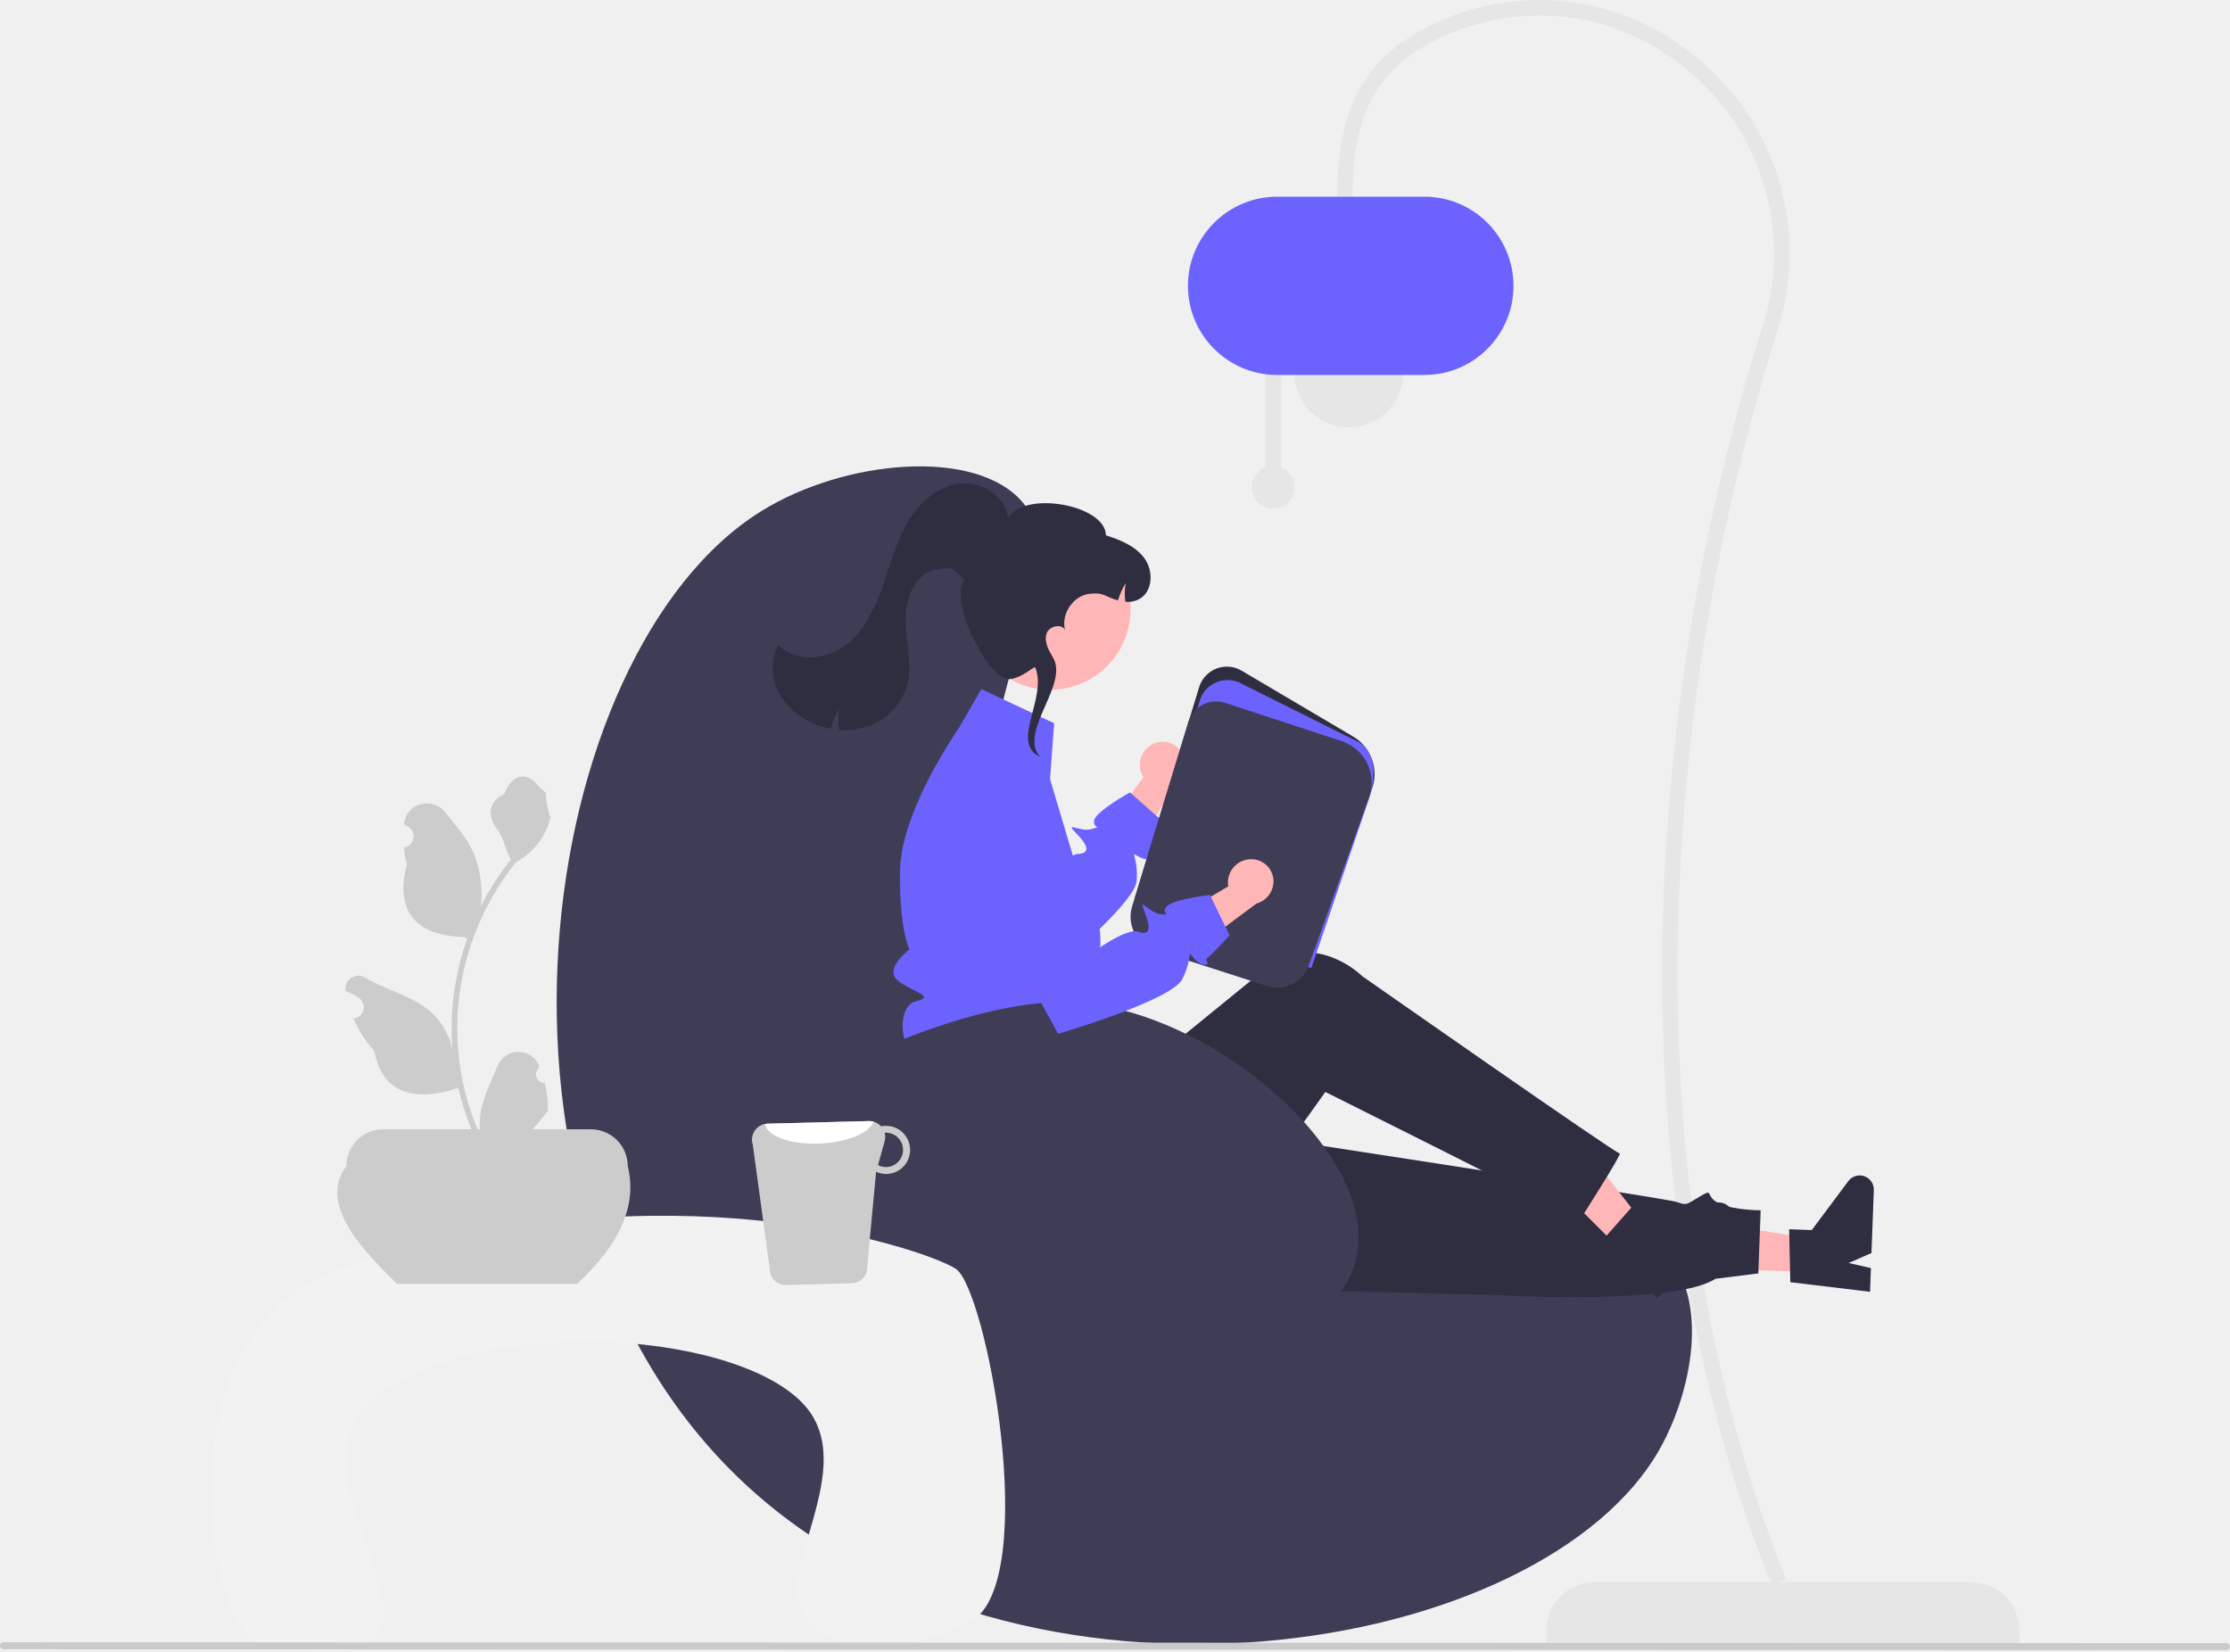
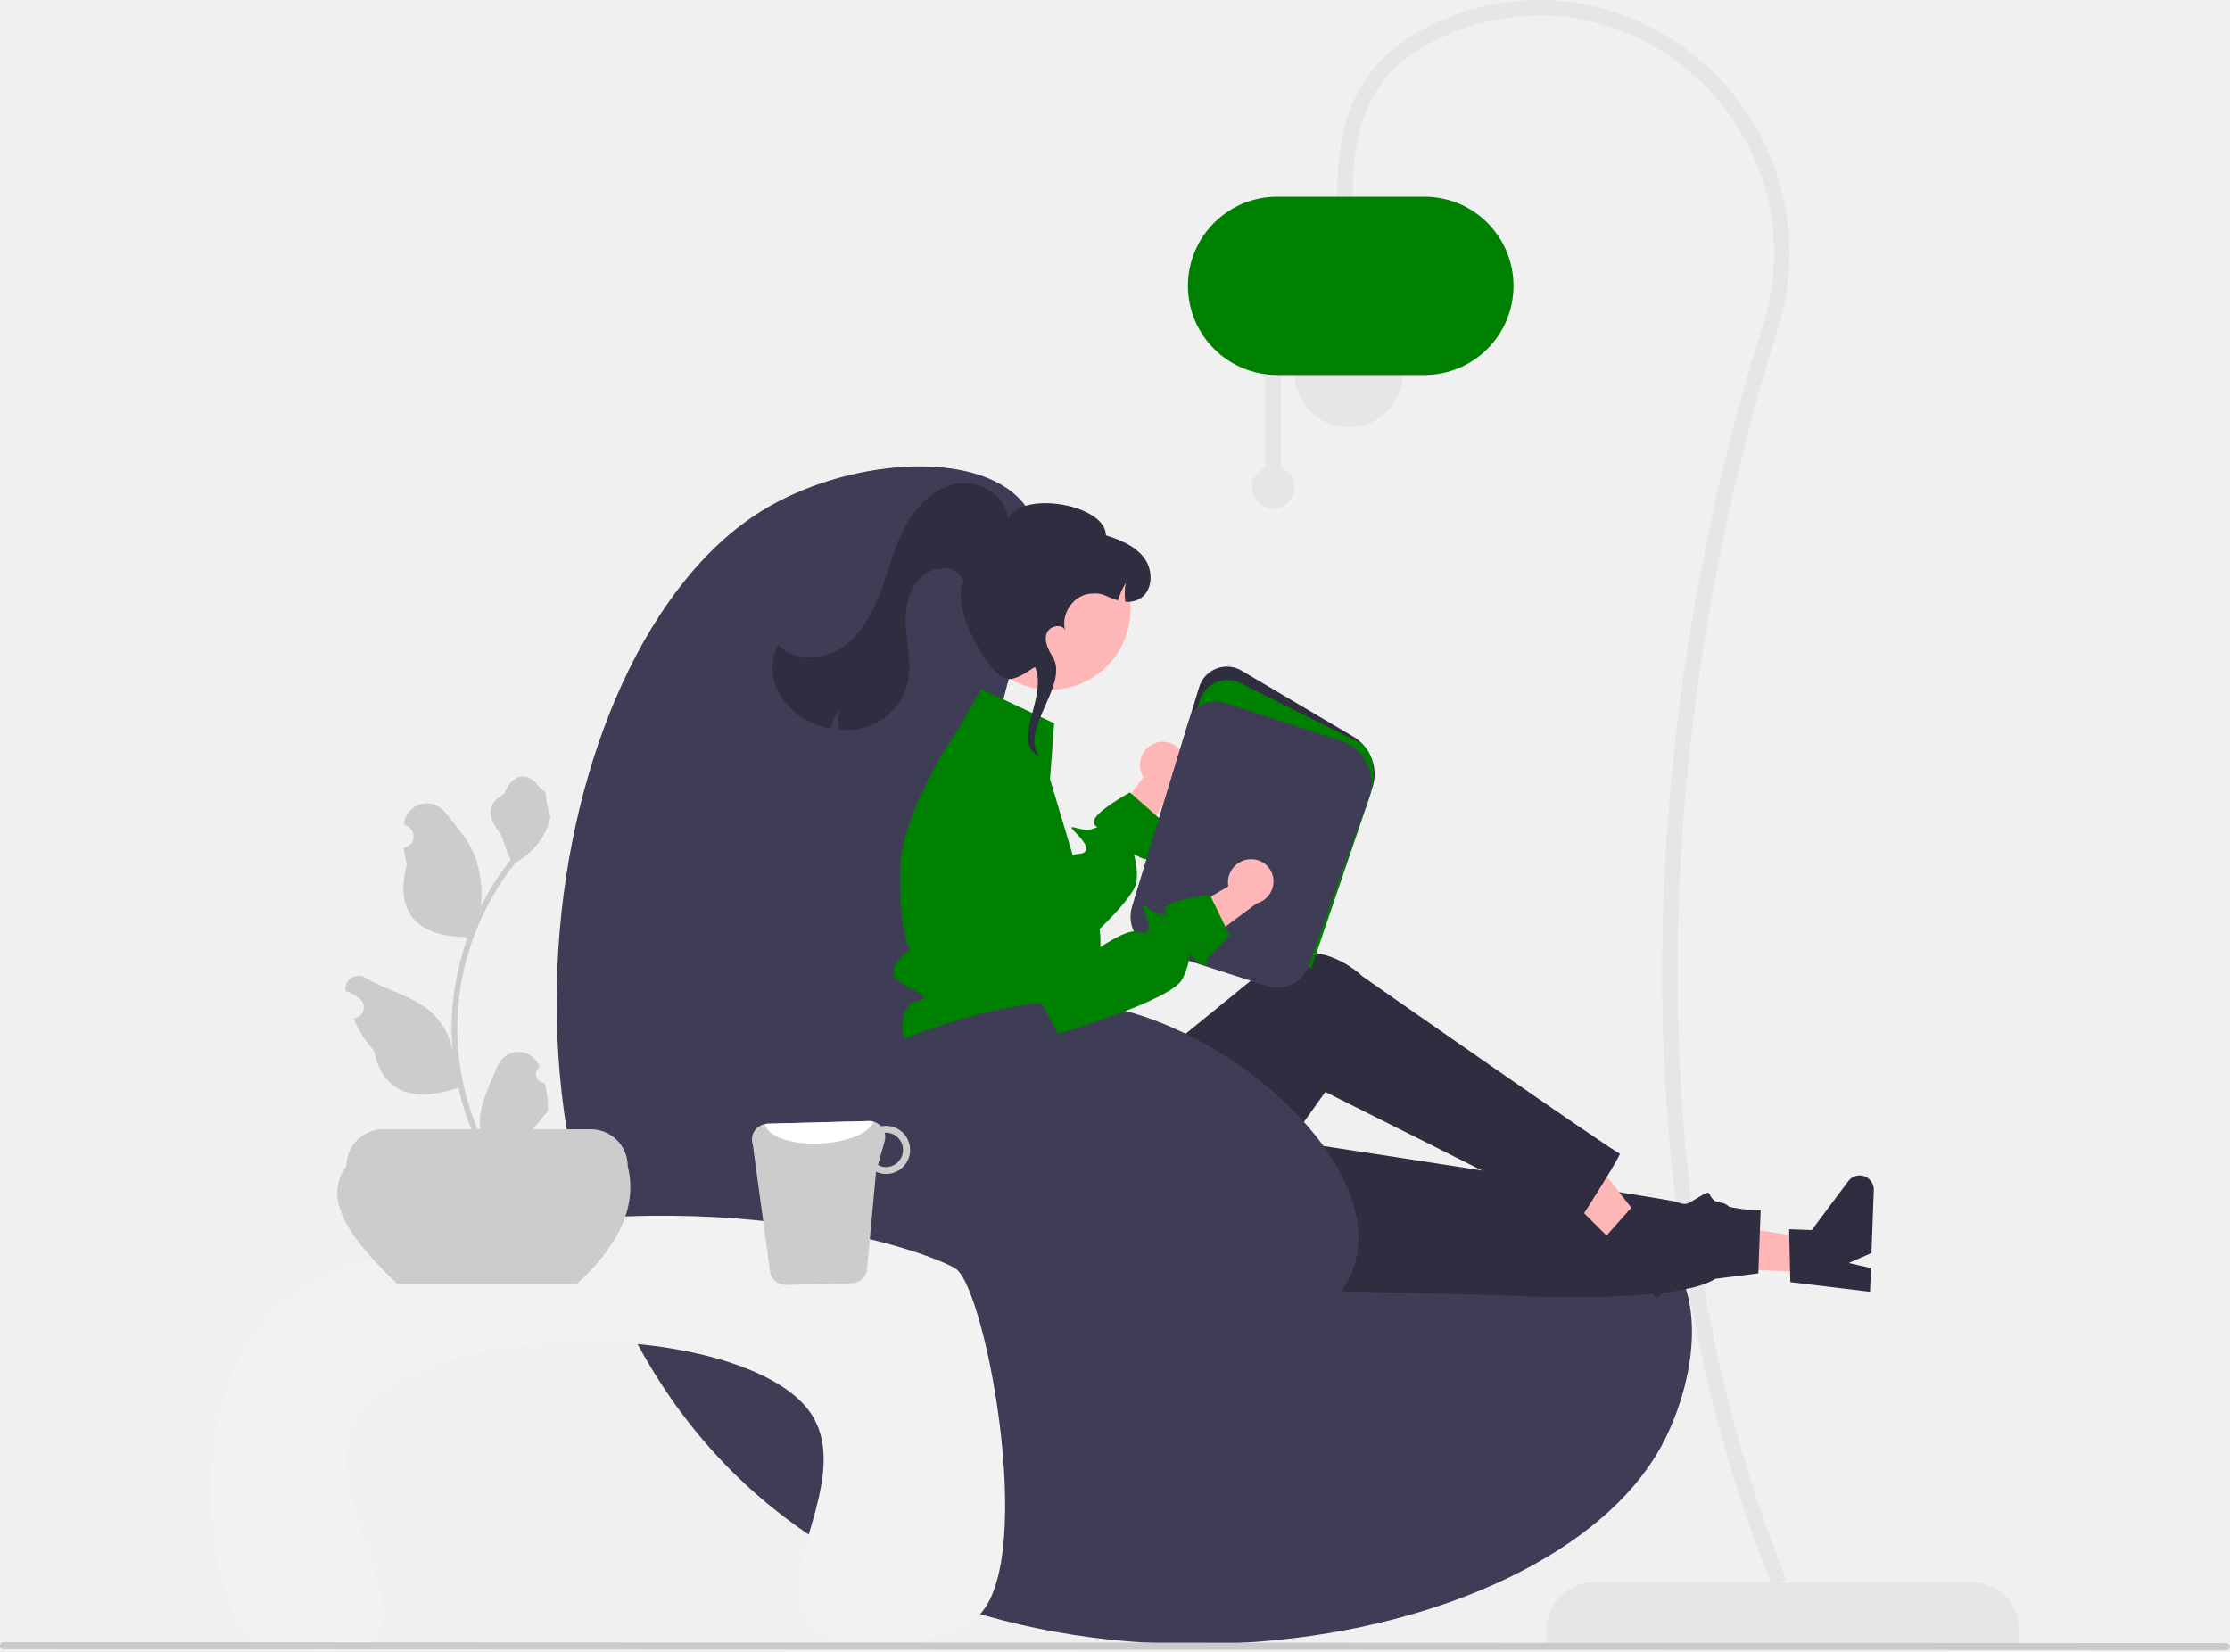
<svg xmlns="http://www.w3.org/2000/svg" data-name="Layer 1" width="751.131" height="556.415" viewBox="0 0 751.131 556.415">
  <path d="M745.319,704.743H904.585a0,0,0,0,1,0,0v4.887a16,16,0,0,1-16,16H761.319a16,16,0,0,1-16-16V704.743A0,0,0,0,1,745.319,704.743Z" transform="translate(1425.47 1258.58) rotate(-180)" fill="#e6e6e6" />
  <path d="M821.225,705.718l4.843-1.951c-50.677-125.789-45.795-284.482-2.956-420.613a85.005,85.005,0,0,0-24.764-89.934c-24.865-22.189-59.145-27.594-89.467-14.108-29.931,13.314-34.056,36.505-34.056,59.583h5.222c0-24.635,5.265-43.383,30.957-54.812,28.419-12.639,60.555-7.569,83.867,13.234A79.839,79.839,0,0,1,818.131,281.586C774.798,419.289,770.202,579.072,821.225,705.718Z" transform="translate(-224.4343 -171.7927)" fill="#e6e6e6" />
  <circle cx="454.307" cy="125.648" r="18.276" fill="#e6e6e6" />
  <path d="M650.594,329.302V294.672h5.385v34.629a7.179,7.179,0,1,1-5.385,0Z" transform="translate(-224.4343 -171.7927)" fill="#e6e6e6" />
-   <path d="M624.565,268.068a30.06,30.06,0,0,1,30.025-30.025h49.607a30.025,30.025,0,1,1,0,60.051H654.59A30.06,30.06,0,0,1,624.565,268.068Z" transform="translate(-224.4343 -171.7927)" fill="#6c63ff" />
+   <path d="M624.565,268.068a30.06,30.06,0,0,1,30.025-30.025h49.607a30.025,30.025,0,1,1,0,60.051H654.59A30.06,30.06,0,0,1,624.565,268.068Z" transform="translate(-224.4343 -171.7927)" fill="green" />
  <path d="M554.67,454.005c4.981-63.723,30.447-94.083,14.14-113.123-15.619-18.238-59.617-14.47-87.872,3.03-76.212,47.202-104.134,235.332-6.06,327.249C568.072,758.504,744.695,730.53,783.946,659.04c9.158-16.681,16.434-45.922,3.03-63.632-33.278-43.967-154.271,35.669-208.066-14.14C547.03,551.749,551.937,488.975,554.67,454.005Z" transform="translate(-224.4343 -171.7927)" fill="#3f3d56" />
  <path d="M612.927,422.347a7.822,7.822,0,0,0-3.924,10.18,7.504,7.504,0,0,0,.597,1.087l-16.358,21.842,8.163,12.2,19.174-32.343a7.8,7.8,0,0,0,2.373-9.222,7.465,7.465,0,0,0-9.838-3.828Q613.02,422.303,612.927,422.347Z" transform="translate(-224.4343 -171.7927)" fill="#ffb6b6" />
-   <path d="M612.914,460.005c1.071.949-1.899,2.121-5.04.273-.899-.535-1.283-.758-1.384-.616-.253.353,1.222,2.959.828,8.747-.242,3.454-5.979,9.949-12.494,16.282-8.807,8.565-19.049,16.827-19.049,16.827l-3.596-2.879-37.704-30.23-6.363-8.807a62.681,62.681,0,0,1,2.616-10.232,111.546,111.546,0,0,1,5.676-13.474c1.172-2.374,2.374-4.636,3.525-6.717l20.201,22.261,16.928,18.645s4.929-7.939,8.747-10.1a3.636,3.636,0,0,1,1.616-.555c3.858-.182,4.091-2.283-.384-6.858-4.474-4.575,1.172-.303,5.151-1.535,3.98-1.232,0,0,.838-3.081.838-3.081,11.999-9.262,11.999-9.262l.465.414,8.434,7.444,2.414,2.131s-2.636,7.232-3.363,8.757C612.248,458.965,611.854,459.046,612.914,460.005Z" transform="translate(-224.4343 -171.7927)" fill="#6c63ff" />
+   <path d="M612.914,460.005c1.071.949-1.899,2.121-5.04.273-.899-.535-1.283-.758-1.384-.616-.253.353,1.222,2.959.828,8.747-.242,3.454-5.979,9.949-12.494,16.282-8.807,8.565-19.049,16.827-19.049,16.827l-3.596-2.879-37.704-30.23-6.363-8.807a62.681,62.681,0,0,1,2.616-10.232,111.546,111.546,0,0,1,5.676-13.474c1.172-2.374,2.374-4.636,3.525-6.717l20.201,22.261,16.928,18.645s4.929-7.939,8.747-10.1a3.636,3.636,0,0,1,1.616-.555c3.858-.182,4.091-2.283-.384-6.858-4.474-4.575,1.172-.303,5.151-1.535,3.98-1.232,0,0,.838-3.081.838-3.081,11.999-9.262,11.999-9.262l.465.414,8.434,7.444,2.414,2.131s-2.636,7.232-3.363,8.757C612.248,458.965,611.854,459.046,612.914,460.005Z" transform="translate(-224.4343 -171.7927)" fill="green" />
  <polygon points="610.804 428.521 611.215 417.38 568.439 410.493 567.832 426.935 610.804 428.521" fill="#ffb6b6" />
  <path d="M827.473,603.668l-.406-17.838,7.626.281,12.311-16.49a4.767,4.767,0,0,1,8.583,3.027l-.782,21.19-7.678,3.374,7.49,1.704-.295,7.989Z" transform="translate(-224.4343 -171.7927)" fill="#2f2e41" />
  <path d="M594.489,604.651l135.488,3.435s58.508,3.379,72.236-5.551l14.476-1.828.785-21.264s-8.852.065-13.942-2.306-1.552-5.273-6.405-2.42-4.34,3.196-8.092,1.885S613.241,549.069,613.241,549.069Z" transform="translate(-224.4343 -171.7927)" fill="#2f2e41" />
  <polygon points="548.592 423.631 556.471 415.744 529.796 381.601 518.168 393.243 548.592 423.631" fill="#ffb6b6" />
  <path d="M765.053,588.562l11.835-13.353,5.399,5.393,20.241-3.716a4.767,4.767,0,0,1,4.234,8.057l-14.985,15.003-7.923-2.748,4.332,6.344-5.65,5.657Z" transform="translate(-224.4343 -171.7927)" fill="#2f2e41" />
  <path d="M541.035,530.449l1.347,31.31c1.586,36.859,42.178,59.168,73.654,39.923q.87-.532,1.746-1.102s11.933-3.205,11.571-8.279,2.553-7.545,5.133-6.161,36.357-46.553,36.357-46.553,70.178,35.006,85.66,43.247c0,0,14.556-22.759,13.501-22.52s-86.819-59.788-86.819-59.788-13.972-14.14-31.304-4.804c-.361,1.371-.052,1.419-.052,1.419l-57.253,46.652-8.09-15.363Z" transform="translate(-224.4343 -171.7927)" fill="#2f2e41" />
-   <path d="M595.017,491.306a32.354,32.354,0,0,1-.616,4.303,25.39,25.39,0,0,1-1.98,5.939s0,2.111-4.04,9.181,1.01,4.04,4.04,9.292c3.03,5.242,0,2.828-3.363,6.202a7.722,7.722,0,0,0-1.909,7.606s-43.391.03-51.471-3-9.918-20.1-2.677-21.786c7.232-1.687-2.192-3.363-6.444-7.252-4.252-3.889,4.252-10.252,4.252-10.252s-3.505-6.05-3.212-26.362a40.029,40.029,0,0,1,.515-5.575,62.681,62.681,0,0,1,2.616-10.232,111.546,111.546,0,0,1,5.676-13.474c1.172-2.374,2.374-4.636,3.525-6.717.182-.323.353-.636.535-.949,2.192-3.879,4.192-7.05,5.515-9.08,1.02-1.576,1.636-2.464,1.636-2.464l7.353-12.787,24.544,11.504-1.394,18.817,4.232,14.191,1.949,6.535,1.505,5.04,2.323,7.807s-.636.03.121,1.071a34.484,34.484,0,0,1,6.575,15.827A32.227,32.227,0,0,1,595.017,491.306Z" transform="translate(-224.4343 -171.7927)" fill="#6c63ff" />
+   <path d="M595.017,491.306a32.354,32.354,0,0,1-.616,4.303,25.39,25.39,0,0,1-1.98,5.939s0,2.111-4.04,9.181,1.01,4.04,4.04,9.292c3.03,5.242,0,2.828-3.363,6.202a7.722,7.722,0,0,0-1.909,7.606s-43.391.03-51.471-3-9.918-20.1-2.677-21.786c7.232-1.687-2.192-3.363-6.444-7.252-4.252-3.889,4.252-10.252,4.252-10.252s-3.505-6.05-3.212-26.362a40.029,40.029,0,0,1,.515-5.575,62.681,62.681,0,0,1,2.616-10.232,111.546,111.546,0,0,1,5.676-13.474c1.172-2.374,2.374-4.636,3.525-6.717.182-.323.353-.636.535-.949,2.192-3.879,4.192-7.05,5.515-9.08,1.02-1.576,1.636-2.464,1.636-2.464l7.353-12.787,24.544,11.504-1.394,18.817,4.232,14.191,1.949,6.535,1.505,5.04,2.323,7.807s-.636.03.121,1.071a34.484,34.484,0,0,1,6.575,15.827A32.227,32.227,0,0,1,595.017,491.306Z" transform="translate(-224.4343 -171.7927)" fill="green" />
  <path d="M665.896,493.334l-.461-.149-58.744-18.917,21.647-71.017a9.768,9.768,0,0,1,14.312-5.562l37.54,22.179a14.715,14.715,0,0,1,6.319,17.788Z" transform="translate(-224.4343 -171.7927)" fill="#2f2e41" />
-   <path d="M666.134,497.849l-59.217-19.069,21.647-71.017A9.768,9.768,0,0,1,642.876,402.201l39.332,19.637c5.909,3.49,5.771,12.524,3.027,19.936Z" transform="translate(-224.4343 -171.7927)" fill="#6c63ff" />
+   <path d="M666.134,497.849l-59.217-19.069,21.647-71.017A9.768,9.768,0,0,1,642.876,402.201l39.332,19.637c5.909,3.49,5.771,12.524,3.027,19.936Z" transform="translate(-224.4343 -171.7927)" fill="green" />
  <path d="M660.206,502.989a11.291,11.291,0,0,1-9.05.9l-37.85-12.189A11.704,11.704,0,0,1,605.731,477.21l18.976-62.255a9.767,9.767,0,0,1,12.39-6.431l39.224,12.879a14.722,14.722,0,0,1,9.265,18.959l-20.289,56.565A11.304,11.304,0,0,1,660.206,502.989Z" transform="translate(-224.4343 -171.7927)" fill="#3f3d56" />
  <circle cx="353.691" cy="205.214" r="27.11" fill="#ffb6b6" />
  <path d="M486.452,404.525a23.511,23.511,0,0,0,11.546,10.793,27.033,27.033,0,0,0,6.222,1.969,24.326,24.326,0,0,1,2.879-6.816,20.083,20.083,0,0,0,0,7.199,23.9,23.9,0,0,0,9.663-1.199,20.726,20.726,0,0,0,13.034-13.204c2.16-7.186-.167-14.861-.35-22.362-.189-7.502,3.373-16.474,10.82-17.402,5.671-.708,4.97-.158,9.045,3.848-5.7,6.332,8.196,34.377,15.653,33.138,4.216-.701,7.318-4.048,8.152-3.932,4.27,10.456-8.574,25.286,1.613,30.154l-.756-1c-5.332-8.808,10.445-23.685,5.113-32.494-1.486-2.464-3.032-5.353-2.112-8.079.873-2.592,5.293-3.412,6.226-1.053-1.516-5.407,2.716-11.752,8.338-12.304,4.994-.493,4.706.931,9.467,2.229a24.293,24.293,0,0,1,2.608-5.835,19.918,19.918,0,0,0-.139,6.296,7.855,7.855,0,0,0,4.941-1.046c4.397-2.636,4.528-9.44,1.507-13.581-3.026-4.142-8.095-6.187-12.985-7.734-.045-10.342-27.872-15.292-32.99-5.678-.526-7.785-9.45-13.029-17.138-11.707s-13.752,7.487-17.45,14.357c-3.697,6.865-5.532,14.552-8.238,21.865s-6.575,14.604-13.056,18.943c-6.48,4.333-16.109,4.727-21.52-.89A17.168,17.168,0,0,0,486.452,404.525Z" transform="translate(-224.4343 -171.7927)" fill="#2f2e41" />
  <path d="M514.269,528.498a9.788,9.788,0,0,1,1.815-1.149c10.377-5.164,42.645-18.57,67.877-18.02,48.548,1.058,110.332,54.637,95.953,90.617-10.941,27.378-65.336,42.954-105.043,30.496C519.245,612.989,497.288,542.036,514.269,528.498Z" transform="translate(-224.4343 -171.7927)" fill="#3f3d56" />
  <path d="M312.726,725.733c-15.864-2.993-29.906-74.46,1.305-109.658,10.693-12.059,24.032-17.308,41.775-22.193,102.121-28.115,180.011-1.32,190.478,5.222,10.444,6.527,28.752,104.875,5.34,118.796-13.173,7.833-39.282,11.749-52.218,2.611-19.035-13.446,12.915-48.324-1.305-71.8C481.963,622.071,396.986,613.097,354.382,639.573,308.929,667.82,402.684,742.704,312.726,725.733Z" transform="translate(-224.4343 -171.7927)" fill="#f2f2f2" />
  <path d="M418.787,604.223H358.183c-14.961-14.338-25.658-28.156-17.094-39.626a12.432,12.432,0,0,1,12.432-12.432h69.928a12.432,12.432,0,0,1,12.432,12.432C439.141,577.666,433.316,590.877,418.787,604.223Z" transform="translate(-224.4343 -171.7927)" fill="#ccc" />
  <path d="M407.903,536.515a2.807,2.807,0,0,1-2.035-4.866l.192-.765q-.038-.092-.076-.184a7.539,7.539,0,0,0-13.907.052c-2.275,5.478-5.17,10.966-5.883,16.758a22.304,22.304,0,0,0,.392,7.671A89.42,89.42,0,0,1,378.452,518.042a86.307,86.307,0,0,1,.535-9.628q.444-3.931,1.231-7.807a90.456,90.456,0,0,1,17.938-38.337,24.073,24.073,0,0,0,10.012-10.387,18.363,18.363,0,0,0,1.67-5.018c-.487.064-1.838-7.359-1.47-7.815-.679-1.031-1.895-1.543-2.637-2.549-3.689-5.002-8.773-4.129-11.426,2.669-5.669,2.861-5.724,7.606-2.245,12.169,2.213,2.903,2.517,6.832,4.459,9.94-.2.256-.408.503-.607.759a91.039,91.039,0,0,0-9.502,15.054,37.846,37.846,0,0,0-2.259-17.579c-2.163-5.217-6.216-9.611-9.786-14.122-4.288-5.418-13.08-3.053-13.836,3.814q-.011.1-.021.199.795.449,1.557.952a3.808,3.808,0,0,1-1.535,6.93l-.078.012a37.89,37.89,0,0,0,.999,5.665c-4.58,17.71,5.307,24.16,19.424,24.45.312.16.615.32.927.471a92.924,92.924,0,0,0-5.002,23.539,88.135,88.135,0,0,0,.064,14.231l-.024-.168a23.289,23.289,0,0,0-7.95-13.448c-6.118-5.026-14.762-6.877-21.363-10.916a4.371,4.371,0,0,0-6.694,4.252q.013.088.027.176a25.578,25.578,0,0,1,2.868,1.382q.795.449,1.557.952a3.808,3.808,0,0,1-1.535,6.93l-.078.012c-.056.008-.104.016-.16.024a37.923,37.923,0,0,0,6.975,10.923c2.863,15.46,15.162,16.927,28.318,12.425h.008a92.897,92.897,0,0,0,6.24,18.218h22.293c.08-.248.152-.503.224-.751a25.329,25.329,0,0,1-6.169-.367c1.654-2.03,3.308-4.075,4.962-6.105a1.384,1.384,0,0,0,.104-.12c.839-1.039,1.686-2.069,2.525-3.108l0-.001a37.101,37.101,0,0,0-1.087-9.451Z" transform="translate(-224.4343 -171.7927)" fill="#ccc" />
  <path d="M483.94,600.976a5.385,5.385,0,0,0,5.189,3.635l22.233-.572a5.311,5.311,0,0,0,5.019-3.908l3.146-33.642a8.22,8.22,0,0,0,3.557.731,8.108,8.108,0,0,0-.407-16.211,6.869,6.869,0,0,0-1.457.152,5.495,5.495,0,0,0-4.09-1.765l-34.199.883a4.912,4.912,0,0,0-.844.105,5.341,5.341,0,0,0-4.09,6.936Zm36.233-36.773,2.239-8.017a5.46,5.46,0,0,0,.017-2.832c.109-0.0.204-.052.313-.052a5.8,5.8,0,0,1,.272,11.596A5.459,5.459,0,0,1,520.172,564.203Z" transform="translate(-224.4343 -171.7927)" fill="#ccc" />
  <path d="M482.087,550.382c.729,4.166,8.92,7.095,18.77,6.586,9.058-.417,16.464-3.598,17.82-7.367a5.057,5.057,0,0,0-1.548-.206l-34.199.883A4.912,4.912,0,0,0,482.087,550.382Z" transform="translate(-224.4343 -171.7927)" fill="#fff" />
  <path d="M225.625,727.311l748.75.307a1.191,1.191,0,0,0,0-2.381l-748.75-.307a1.191,1.191,0,1,0,0,2.381Z" transform="translate(-224.4343 -171.7927)" fill="#cacaca" />
  <path d="M645.576,461.206a7.822,7.822,0,0,0-7.536,7.889,7.505,7.505,0,0,0,.133,1.233l-23.499,13.873,2.844,14.4,30.135-22.485a7.8,7.8,0,0,0,5.737-7.601,7.465,7.465,0,0,0-7.61-7.317Q645.678,461.201,645.576,461.206Z" transform="translate(-224.4343 -171.7927)" fill="#ffb6b6" />
-   <path d="M626.326,494.279c-.629-.842-.899-1.195-1.042-1.098-.368.222-.014,3.197-2.602,8.383-3.643,7.285-41.844,18.442-41.844,18.442l-4.703-8.611-20.688-37.84-7.131-30.33a13.531,13.531,0,0,1-.361-3.228,128.177,128.177,0,0,1,20.171-11.611,13.504,13.504,0,0,1,6.061,7.22l14.241,39.929,5.683,15.942s10.024-7.168,13.66-5.852c3.63,1.324,4.662-.532,2.289-6.475-2.373-5.943,1.189.174,5.334.563,4.153.395,0,0,1.962-2.522s14.645-3.94,14.645-3.94l.27.563,4.915,10.11,1.407,2.905s-5.211,5.653-6.468,6.78c-1.263,1.135-1.653,1.056-1.035,2.349C631.699,497.248,628.509,497.19,626.326,494.279Z" transform="translate(-224.4343 -171.7927)" fill="#6c63ff" />
+   <path d="M626.326,494.279c-.629-.842-.899-1.195-1.042-1.098-.368.222-.014,3.197-2.602,8.383-3.643,7.285-41.844,18.442-41.844,18.442l-4.703-8.611-20.688-37.84-7.131-30.33a13.531,13.531,0,0,1-.361-3.228,128.177,128.177,0,0,1,20.171-11.611,13.504,13.504,0,0,1,6.061,7.22l14.241,39.929,5.683,15.942s10.024-7.168,13.66-5.852c3.63,1.324,4.662-.532,2.289-6.475-2.373-5.943,1.189.174,5.334.563,4.153.395,0,0,1.962-2.522s14.645-3.94,14.645-3.94l.27.563,4.915,10.11,1.407,2.905s-5.211,5.653-6.468,6.78c-1.263,1.135-1.653,1.056-1.035,2.349C631.699,497.248,628.509,497.19,626.326,494.279Z" transform="translate(-224.4343 -171.7927)" fill="green" />
</svg>
